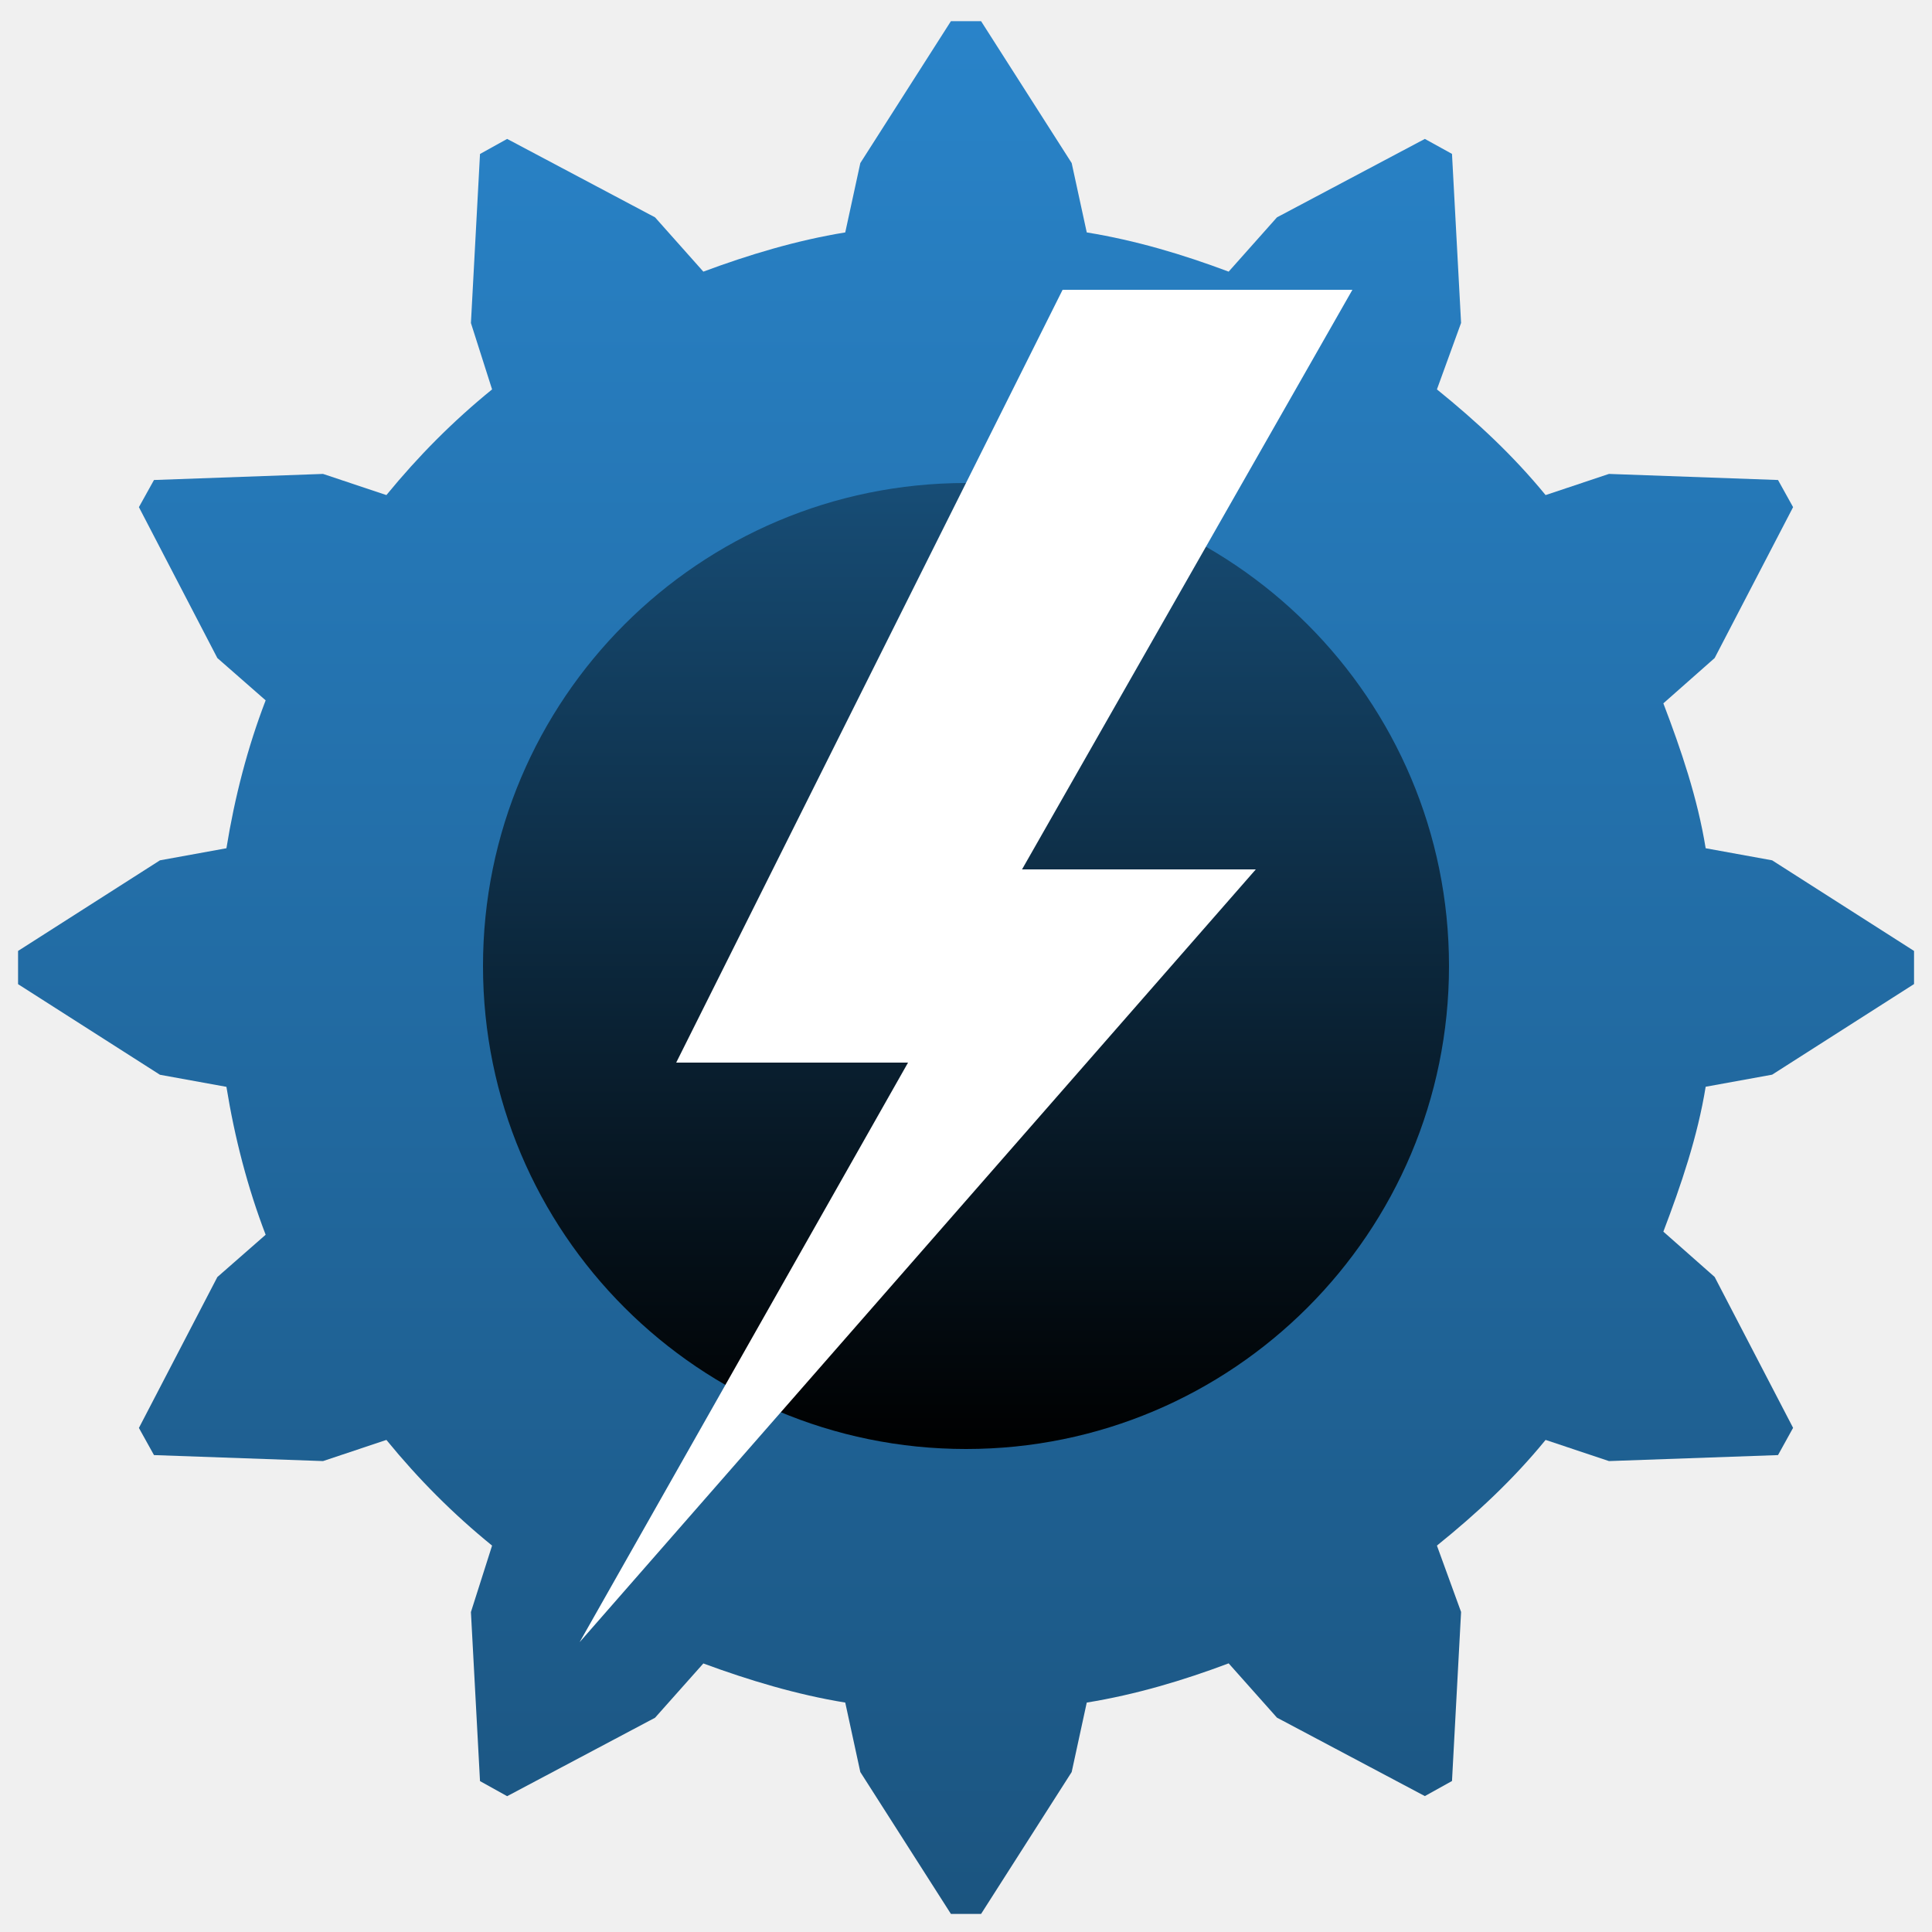
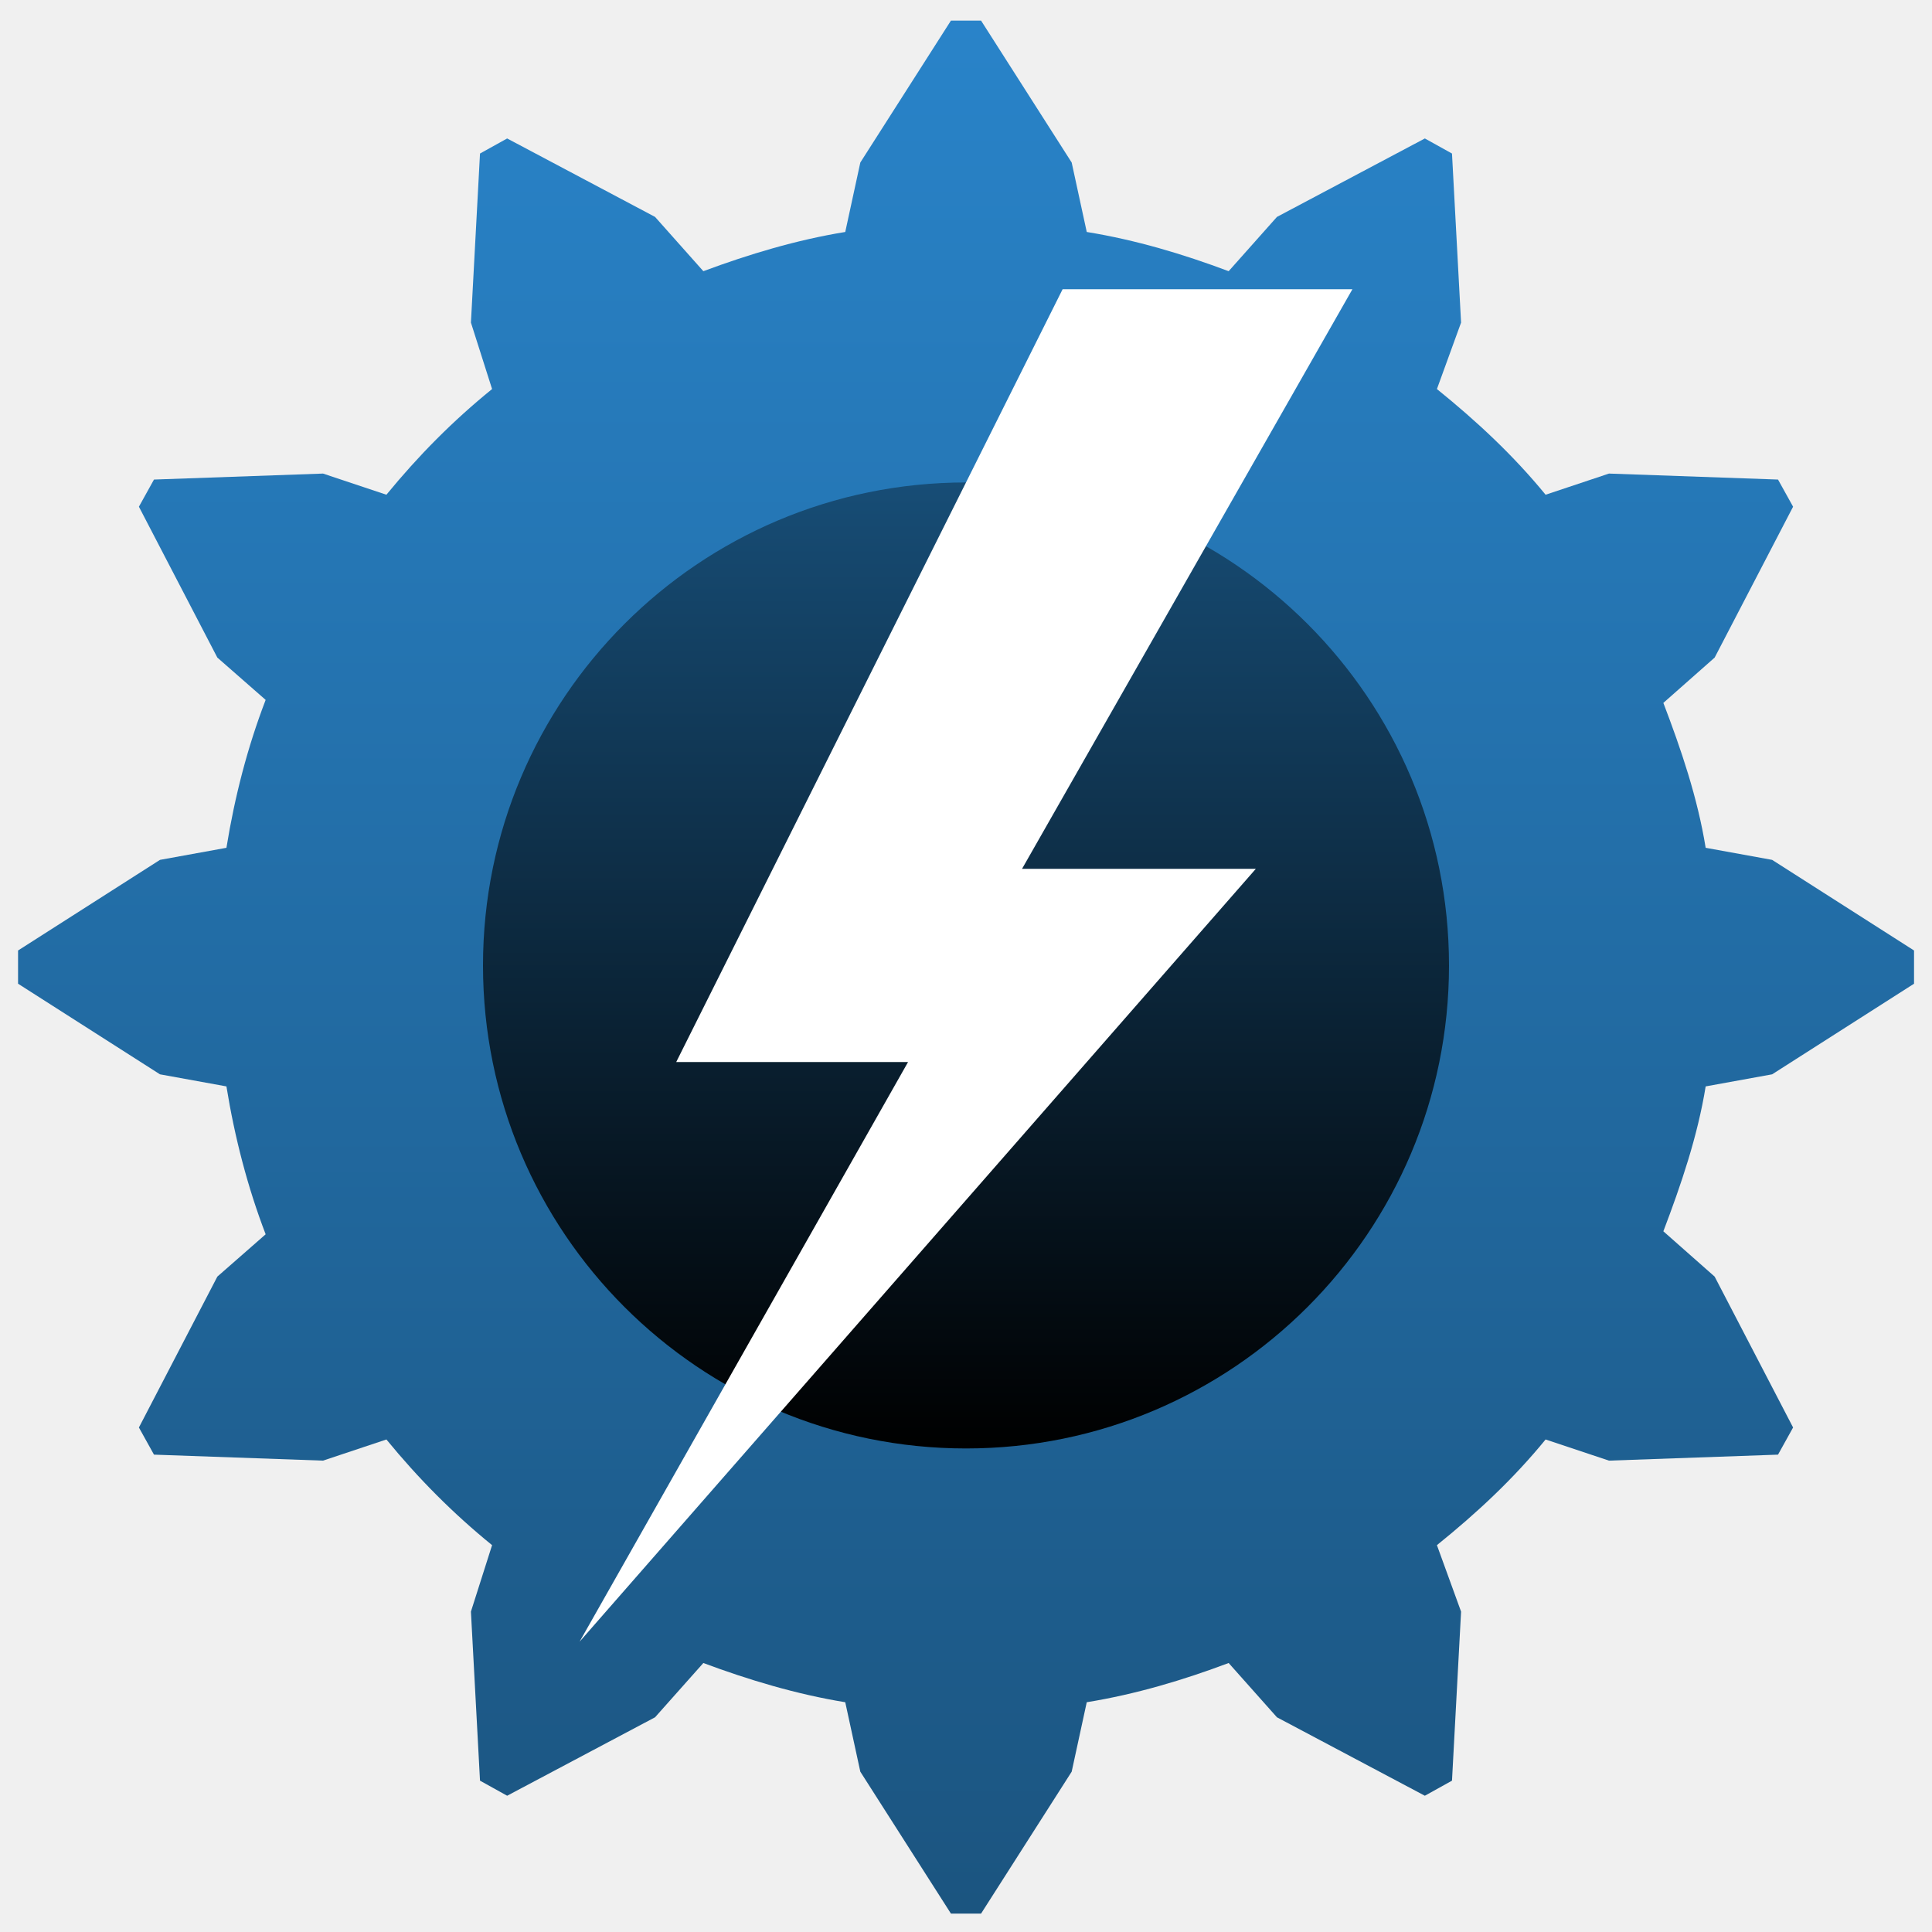
- <svg xmlns="http://www.w3.org/2000/svg" xmlns:xlink="http://www.w3.org/1999/xlink" version="1.1" id="svg2" height="20" width="20">
+ <svg xmlns="http://www.w3.org/2000/svg" id="svg2" width="32" height="32" version="1.1">
  <defs id="defs4">
-     <linearGradient id="linearGradient6743">
-       <stop style="stop-color:#000000;stop-opacity:1;" offset="0" id="stop6739" />
-       <stop style="stop-color:#174d76;stop-opacity:1;" offset="1" id="stop6741" />
+     <linearGradient id="linearGradient6613" x1="10" x2="10" y1="20" gradientUnits="userSpaceOnUse">
+       <stop id="stop6607" stop-color="#1b547f" offset="0" />
+       <stop id="stop6609" stop-color="#2984ca" offset="1" />
    </linearGradient>
-     <linearGradient id="linearGradient6611">
-       <stop style="stop-color:#1b547f;stop-opacity:1;" offset="0" id="stop6607" />
-       <stop style="stop-color:#2984ca;stop-opacity:1;" offset="1" id="stop6609" />
+     <linearGradient id="linearGradient6745" x1="10" x2="10" y1="15" y2="5" gradientUnits="userSpaceOnUse">
+       <stop id="stop6739" offset="0" />
+       <stop id="stop6741" stop-color="#174d76" offset="1" />
    </linearGradient>
-     <linearGradient id="linearGradient3455">
-       <stop style="stop-color:#0d2e73;stop-opacity:1;" offset="0" id="stop3451" />
-       <stop style="stop-color:#b3bccd;stop-opacity:1;" offset="1" id="stop3453" />
-     </linearGradient>
-     <linearGradient id="linearGradient3978">
-       <stop style="stop-color:#404040;stop-opacity:1;" offset="0" id="stop3980" />
-       <stop style="stop-color:#c0c0c0;stop-opacity:1;" offset="1" id="stop3982" />
-     </linearGradient>
-     <linearGradient id="linearGradient3966">
-       <stop style="stop-color:#404040;stop-opacity:1;" offset="0" id="stop3968" />
-       <stop style="stop-color:#c0c0c0;stop-opacity:1;" offset="1" id="stop3970" />
-     </linearGradient>
-     <linearGradient id="linearGradient4005">
-       <stop style="stop-color:#434343;stop-opacity:1;" offset="0" id="stop4007" />
-       <stop style="stop-color:#919191;stop-opacity:1;" offset="1" id="stop4009" />
-     </linearGradient>
-     <linearGradient id="linearGradient3766">
-       <stop id="stop3768" offset="0" style="stop-color:#81ff8f;stop-opacity:1;" />
-       <stop id="stop3770" offset="1" style="stop-color:#102bff;stop-opacity:1;" />
-     </linearGradient>
-     <radialGradient xlink:href="#linearGradient4005" id="radialGradient4260" gradientUnits="userSpaceOnUse" gradientTransform="matrix(1,0,0,1.013634,2.4095935e-8,-0.1363407)" cx="15.35" cy="10" fx="15.35" fy="10" r="9.745" />
-     <linearGradient xlink:href="#linearGradient4005" id="linearGradient3601" x1="31.157" y1="13.214" x2="27.11" y2="6.518" gradientUnits="userSpaceOnUse" />
-     <linearGradient xlink:href="#linearGradient4005" id="linearGradient3868" gradientUnits="userSpaceOnUse" x1="18.515" y1="15.536" x2="12.184" y2="4.107" />
-     <linearGradient xlink:href="#linearGradient4005" id="linearGradient3870" gradientUnits="userSpaceOnUse" x1="31.574" y1="12.838" x2="27.884" y2="7.918" gradientTransform="matrix(1.081379,0,0,1.306667,-2.680604,-3.649952)" />
-     <linearGradient xlink:href="#linearGradient3966" id="linearGradient3972" x1="24.188" y1="12.688" x2="24.188" y2="2.438" gradientUnits="userSpaceOnUse" />
-     <linearGradient xlink:href="#linearGradient3966" id="linearGradient3974" x1="10.094" y1="20.062" x2="10.094" y2="-0.031" gradientUnits="userSpaceOnUse" />
-     <linearGradient xlink:href="#linearGradient3978" id="linearGradient3984" x1="9.723" y1="2.891" x2="9.723" y2="15.959" gradientUnits="userSpaceOnUse" gradientTransform="matrix(0.8650562,0,0,0.8859513,1.683052,1.665564)" />
-     <linearGradient xlink:href="#linearGradient3978" id="linearGradient3994" x1="24.622" y1="5.858" x2="24.622" y2="9.204" gradientUnits="userSpaceOnUse" gradientTransform="matrix(1.173274,0,0,1.195411,-4.70139,-1.440054)" />
-     <linearGradient xlink:href="#linearGradient3978" id="linearGradient4086" gradientUnits="userSpaceOnUse" gradientTransform="matrix(1.173274,0,0,1.195411,-4.70139,-1.440054)" x1="24.622" y1="5.858" x2="24.622" y2="9.204" />
-     <linearGradient xlink:href="#linearGradient3966" id="linearGradient4090" gradientUnits="userSpaceOnUse" x1="24.188" y1="12.688" x2="24.188" y2="2.438" />
-     <linearGradient xlink:href="#linearGradient3966" id="linearGradient4307" gradientUnits="userSpaceOnUse" x1="10.094" y1="20.062" x2="10.094" y2="-0.031" />
-     <linearGradient xlink:href="#linearGradient3978" id="linearGradient4309" gradientUnits="userSpaceOnUse" gradientTransform="matrix(0.8650562,0,0,0.8859513,1.683052,1.665564)" x1="9.723" y1="2.891" x2="9.723" y2="15.959" />
-     <linearGradient xlink:href="#linearGradient6611" id="linearGradient6613" x1="10" y1="20" x2="10" y2="0" gradientUnits="userSpaceOnUse" />
-     <linearGradient xlink:href="#linearGradient6743" id="linearGradient6745" x1="10" y1="15" x2="10" y2="5" gradientUnits="userSpaceOnUse" />
  </defs>
-   <g transform="translate(0,-1032.362)" id="layer1" />
-   <path style="fill:url(#linearGradient6613);fill-opacity:1;stroke:#000000;stroke-width:0;stroke-miterlimit:4;stroke-dasharray:none;stroke-opacity:1" d="M 9.844,0.219 8.906,1.688 8.75,2.406 C 8.245,2.488 7.748,2.638 7.281,2.812 L 6.781,2.25 5.25,1.438 4.969,1.594 4.875,3.344 5.094,4.031 C 4.687,4.362 4.332,4.72 4,5.125 L 3.344,4.906 1.594,4.969 1.438,5.25 2.25,6.812 2.75,7.25 C 2.563,7.736 2.429,8.254 2.344,8.781 l -0.688,0.125 -1.469,0.938 v 0.344 l 1.469,0.938 0.688,0.125 c 0.085,0.527 0.22,1.046 0.406,1.531 l -0.5,0.438 -0.812,1.562 0.156,0.281 1.75,0.062 L 4,14.906 C 4.332,15.312 4.687,15.669 5.094,16 l -0.219,0.688 0.094,1.75 0.281,0.156 1.531,-0.812 0.5,-0.562 C 7.747,17.392 8.246,17.543 8.75,17.625 l 0.156,0.719 0.938,1.469 h 0.312 L 11.094,18.344 11.25,17.625 c 0.51,-0.083 0.998,-0.229 1.469,-0.406 l 0.5,0.562 1.531,0.812 0.281,-0.156 0.094,-1.75 L 14.875,16 C 15.29,15.665 15.663,15.318 16,14.906 l 0.656,0.219 1.75,-0.062 L 18.562,14.781 17.75,13.219 17.219,12.75 c 0.182,-0.479 0.354,-0.981 0.438,-1.5 l 0.688,-0.125 1.469,-0.938 V 9.844 l -1.469,-0.938 -0.688,-0.125 c -0.084,-0.519 -0.255,-1.021 -0.438,-1.5 L 17.75,6.812 18.562,5.25 18.406,4.969 16.656,4.906 16,5.125 C 15.663,4.714 15.289,4.366 14.875,4.031 l 0.25,-0.688 -0.094,-1.75 L 14.75,1.438 13.219,2.25 l -0.5,0.562 C 12.247,2.635 11.761,2.489 11.25,2.406 L 11.094,1.688 10.156,0.219 Z" id="path3020" />
-   <ellipse style="fill:url(#linearGradient6745);fill-opacity:1;stroke:#000000;stroke-width:0;stroke-dasharray:none;stroke-opacity:1" id="path3509" cx="10" cy="10" rx="5" ry="5" />
-   <path d="m 11,3 h 3 L 10.58,9 H 13 L 6,17 9.4,11 H 7 Z" style="fill:#ffffff;fill-opacity:1;stroke:#000000;stroke-width:0;stroke-miterlimit:4;stroke-dasharray:none;stroke-opacity:1" id="path6592" />
+   <g id="g872" transform="matrix(1.6 0 0 1.6 8e-7 -.0089992)" stroke-width="0">
+     <path id="path3020" d="m9.844 0.219-0.938 1.469-0.156 0.719c-0.505 0.082-1.002 0.232-1.469 0.406l-0.5-0.562-1.531-0.812-0.281 0.156-0.094 1.75 0.219 0.688c-0.407 0.33-0.762 0.689-1.094 1.094l-0.656-0.219-1.75 0.062-0.156 0.281 0.812 1.562 0.5 0.438c-0.187 0.486-0.321 1.004-0.406 1.531l-0.688 0.125-1.469 0.938v0.344l1.469 0.938 0.688 0.125c0.085 0.527 0.22 1.046 0.406 1.531l-0.5 0.438-0.812 1.562 0.156 0.281 1.75 0.062 0.656-0.219c0.332 0.405 0.687 0.763 1.094 1.094l-0.219 0.688 0.094 1.75 0.281 0.156 1.531-0.812 0.5-0.562c0.466 0.174 0.965 0.324 1.469 0.406l0.156 0.719 0.938 1.469h0.312l0.938-1.469 0.156-0.719c0.51-0.083 0.998-0.229 1.469-0.406l0.5 0.562 1.531 0.812 0.281-0.156 0.094-1.75-0.25-0.688c0.415-0.335 0.788-0.682 1.125-1.094l0.656 0.219 1.75-0.062 0.156-0.281-0.812-1.562-0.531-0.469c0.182-0.479 0.354-0.981 0.438-1.5l0.688-0.125 1.469-0.938v-0.344l-1.469-0.938-0.688-0.125c-0.084-0.519-0.255-1.021-0.438-1.5l0.531-0.469 0.812-1.562-0.156-0.281-1.75-0.062-0.656 0.219c-0.337-0.411-0.711-0.759-1.125-1.094l0.25-0.688-0.094-1.75-0.281-0.156-1.531 0.812-0.5 0.562c-0.472-0.177-0.958-0.323-1.469-0.406l-0.156-0.719-0.938-1.469z" fill="url(#linearGradient6613)" />
+     <ellipse id="path3509" cx="10" cy="10" rx="5" ry="5" fill="url(#linearGradient6745)" />
+     <path id="path6592" d="m11 3h3l-3.42 6h2.42l-7 8 3.4-6h-2.4z" fill="#fff" />
+   </g>
</svg>
